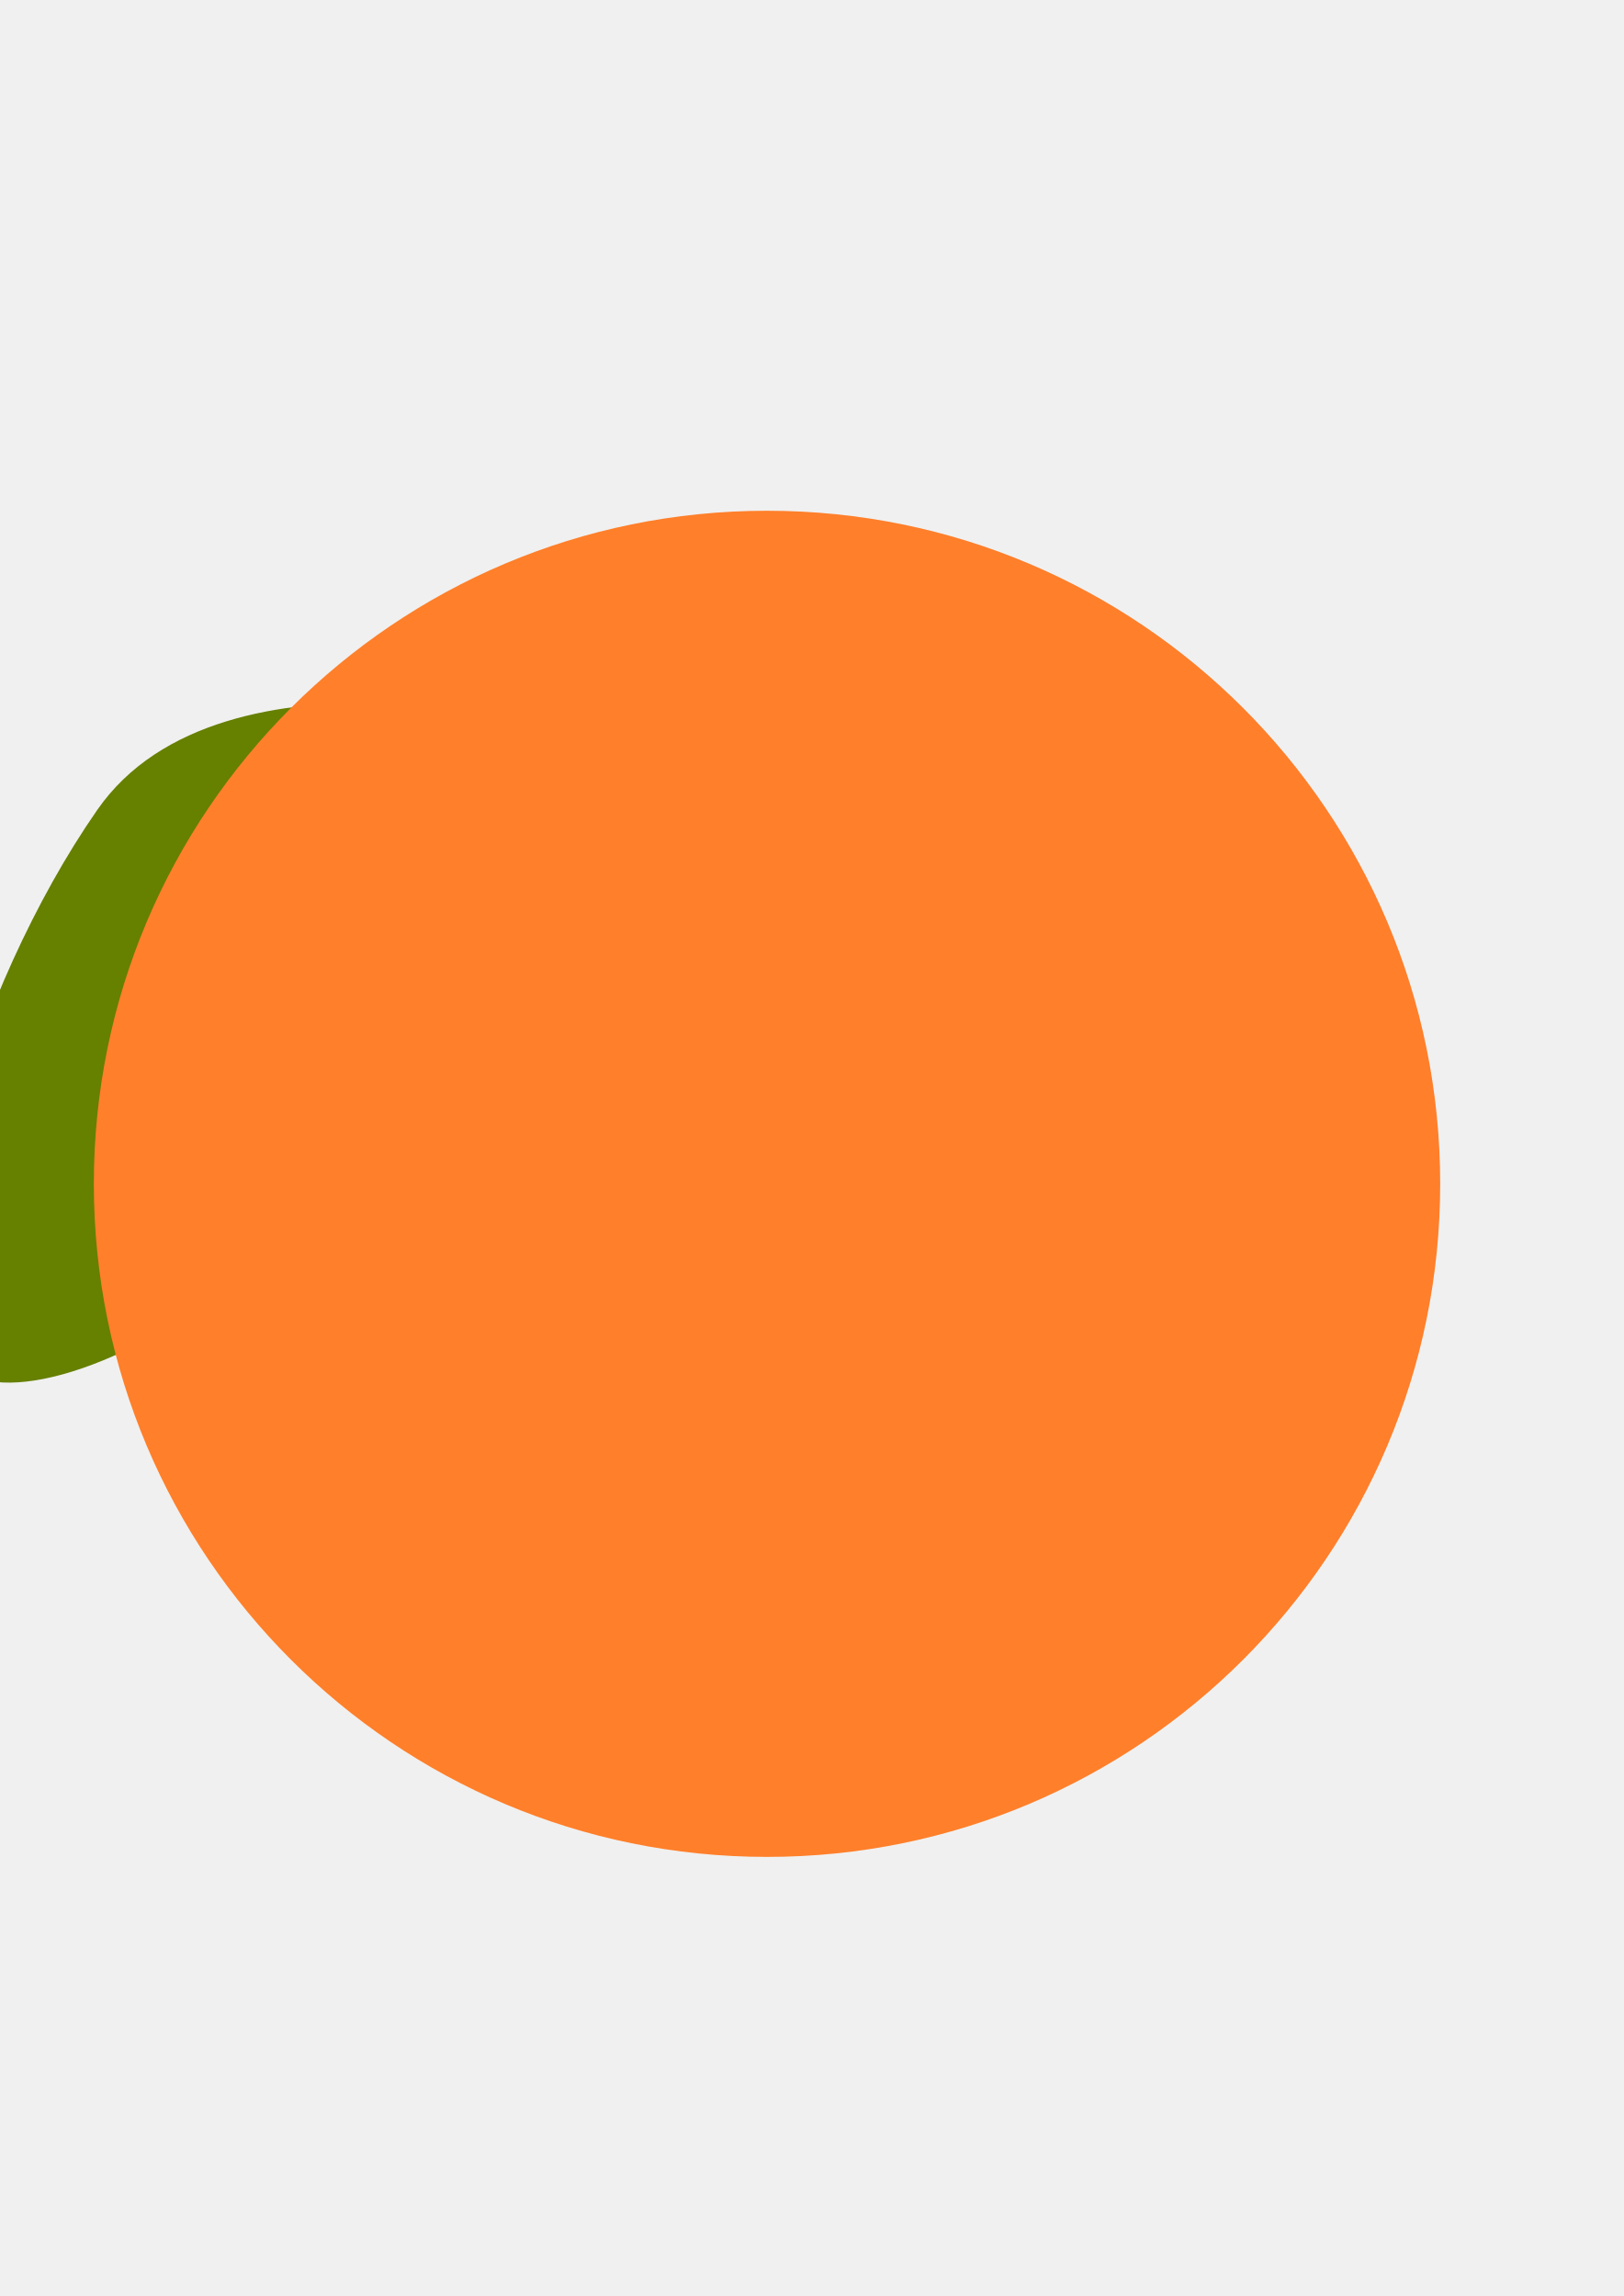
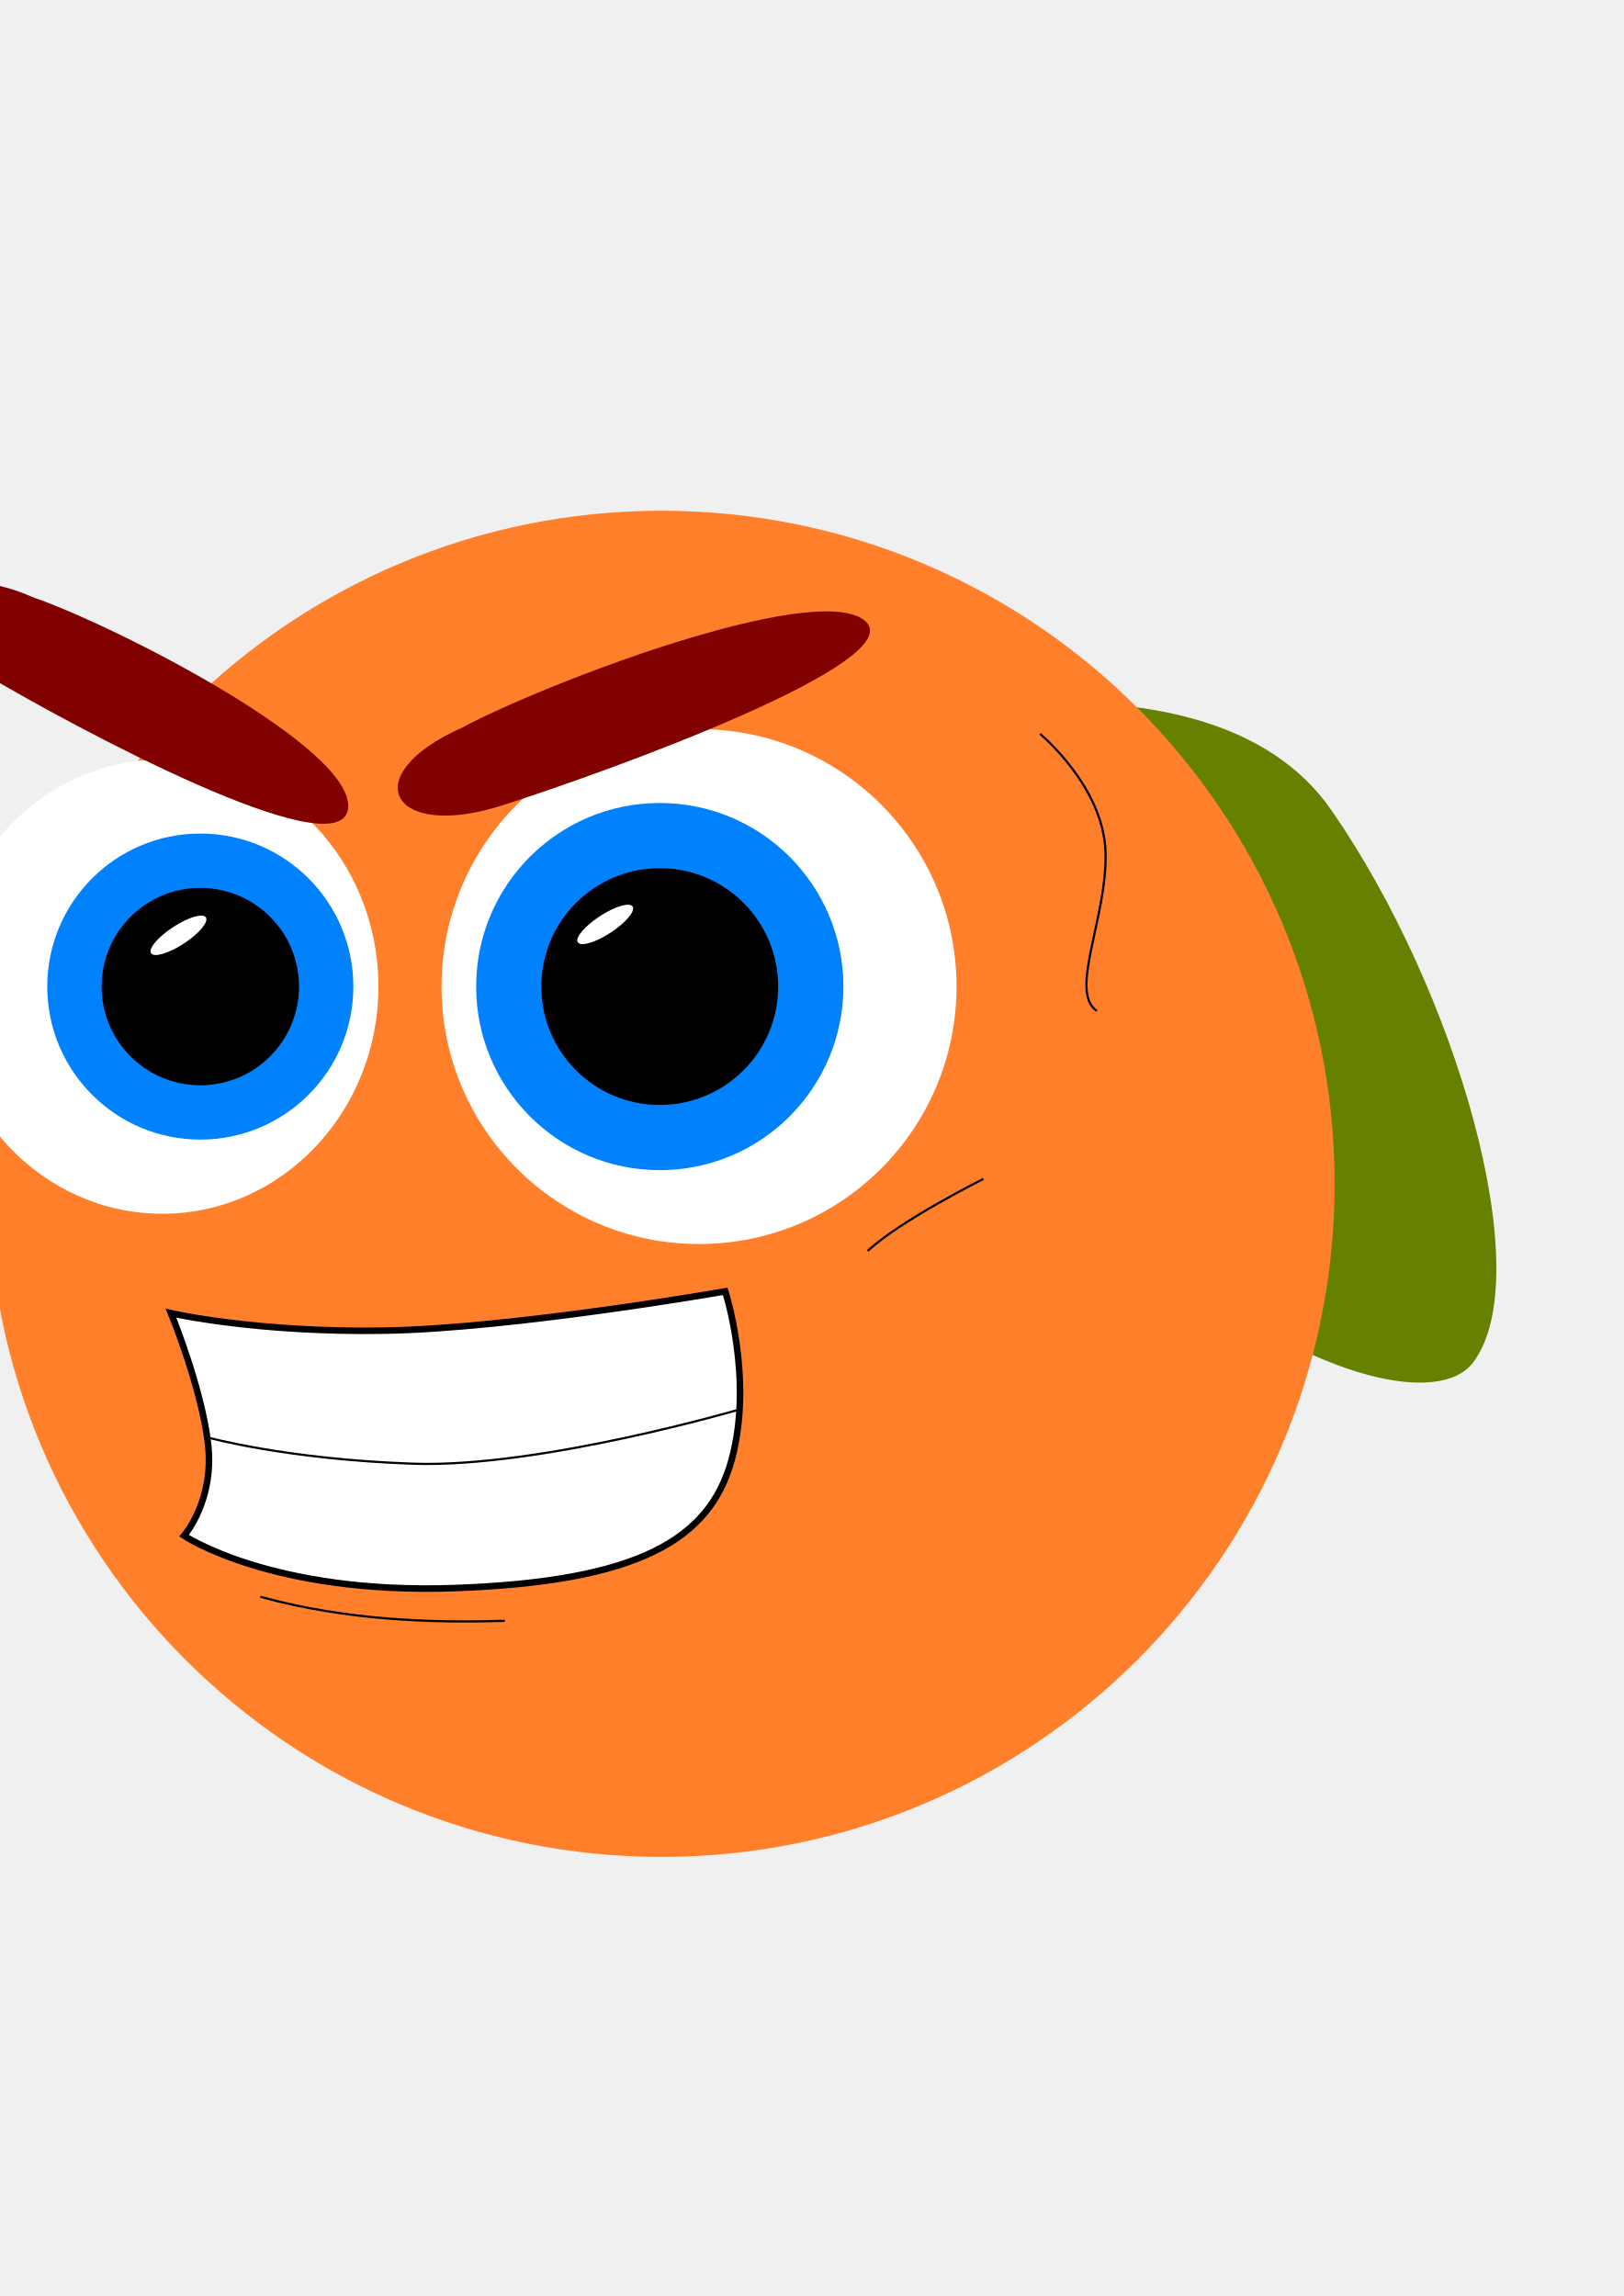
<svg xmlns="http://www.w3.org/2000/svg" width="210mm" height="297mm" viewBox="0 0 744.094 1052.362" id="svg2" version="1.1">
  <defs id="defs4">
    </defs>
  <g id="layer2" style="display:none">
    <g id="g4299" transform="translate(120,35.7372)">
      <path id="path4248" d="m 171.237,285.276 c 0,0 -165.226,-46.516 -222.677,36.221 -57.451,82.737 -95.249,213.667 -64.936,253.348 30.313,39.681 225.281,-48.6 287.613,-289.569 z" style="fill:#668000;fill-rule:evenodd;stroke:none;stroke-width:1px;stroke-linecap:butt;stroke-linejoin:miter;stroke-opacity:1" />
      <circle r="274.5" cy="506.862" cx="231.5" id="path4209" style="fill:#ff7f2a" />
    </g>
  </g>
  <g style="display:inline" id="g5144">
-     <path id="path5148" d="m 267.237,335.013 c 0,0 -165.226,-46.516 -222.677,36.221 -57.451,82.737 -95.249,213.667 -64.936,253.348 30.313,39.681 225.281,-48.6 287.613,-289.569 z" style="fill:#668000;fill-rule:evenodd;stroke:none;stroke-width:1px;stroke-linecap:butt;stroke-linejoin:miter;stroke-opacity:1" />
-     <circle r="308.5" cy="542.599" cx="351.5" id="circle5150" style="fill:#ff7f2a" />
+     <path id="path5148" d="m 387.386,335.013 c 0,0 165.226,-46.516 222.677,36.221 57.451,82.737 95.249,213.667 64.936,253.348 -30.313,39.681 -225.281,-48.6 -287.613,-289.569 z" style="fill:#668000;fill-rule:evenodd;stroke:none;stroke-width:1px;stroke-linecap:butt;stroke-linejoin:miter;stroke-opacity:1" />
+     <circle r="308.5" cy="542.599" cx="-303.123" id="circle5150" style="fill:#ff7f2a" transform="scale(-1,1)" />
+     <path style="fill:none;fill-rule:evenodd;stroke:#000000;stroke-width:1px;stroke-linecap:butt;stroke-linejoin:miter;stroke-opacity:1" d="m 476.623,336.362 c 0,0 29,24 30,54 1,30 -17,64 -4,73" id="path4286" />
+     <path style="fill:none;fill-rule:evenodd;stroke:#000000;stroke-width:1px;stroke-linecap:butt;stroke-linejoin:miter;stroke-opacity:1" d="m 450.623,540.362 c 0,0 -38,19 -53,33" id="path4288" />
  </g>
  <g id="layer3" style="display:none">
    <g id="g4481" transform="translate(0,67.14227)">
      <path id="path4306" d="m 580,466.039 c -13,84.56 -40,200.621 -55,221.899 -15,21.278 -40.638,62.528 -88,73.505 -37.373,8.662 -121.671,-6.239 -182,-47.392 -84.69,-57.769 -131,-148.945 -129,-248.564 2,-99.619 25,-143.142 79,-171.19 74.155,-38.517 211,-35.785 254,-22.245 43,13.54 124,30.118 121,193.986 z" style="fill:#d40000;fill-rule:evenodd;stroke:none;stroke-width:1px;stroke-linecap:butt;stroke-linejoin:miter;stroke-opacity:1" />
      <path id="path4308" d="m 242,194.362 c 9,20 24,54 50,50 26,-4 120,-30 202,8 26.685,12.366 66,57 66,76 0,19 -18,30 -18,30 0,0 -31,-52 -52,-55 -21,-3 -56,13 -44,52 12,39 14,39 14,39 0,0 -78,-34 -94,-62 -16,-28 -43,-34 -43,-34 0,0 -74,40 -83,69 -9,29 -29,85 -29,85 0,0 -40,-76 -30,-107 10,-31 -31.867,28.503 -38.933,84.751 C 135,486.362 117,492.362 117,492.362 c 0,0 -27,-149 14,-182 41,-33 89,-30 82,-63 -7,-33 -13,-40 -13,-40 0,0 5,-35 42,-13 z" style="fill:#89a02c;fill-rule:evenodd;stroke:none;stroke-width:1px;stroke-linecap:butt;stroke-linejoin:miter;stroke-opacity:1" />
    </g>
  </g>
  <g id="layer4" style="display:none">
    <g id="g4477" transform="translate(0,39.89778)">
      <path id="path4313" d="m 277.264,323.12 c 0,0 44.929,-48.739 4.193,-66.419 -40.736,-17.68 -124.326,1.451 -165.894,27.472 -38.162,23.889 -104.603,104.46 -78.528,232.161 9.989,48.921 51.303,97.074 51.303,97.074 0,0 157.776,-220.098 188.927,-290.288 z" style="fill:#445500;fill-rule:evenodd;stroke:none;stroke-width:1px;stroke-linecap:butt;stroke-linejoin:miter;stroke-opacity:1" />
      <path id="path4311" d="m 220.694,287.362 c 1.688,-53 77.032,-64.217 100.664,-40 37.691,38.623 119.551,-18.194 220.395,71 43.513,38.486 43.175,108.14 37.288,173.57 -5.888,65.43 -12.756,153.43 -22.569,184.43 -9.813,31 -53.969,70 -104.995,84 -51.026,14 -136.695,14 -201.458,-6 -64.763,-20 -101.089,-64 -127.583,-134 -26.494,-70 -26.042,-159.606 -8.532,-218 13.794,-46 25.344,-67 106.789,-115 z" style="fill:#88aa00;fill-rule:evenodd;stroke:none;stroke-width:0.991px;stroke-linecap:butt;stroke-linejoin:miter;stroke-opacity:1" />
    </g>
  </g>
  <g id="layer5" style="display:none">
    <g id="g4467" transform="translate(0,11.33191)">
      <path id="path4316" d="m 366.353,136.837 c 41.627,8.669 68.618,43.456 74.052,89.36 5.434,45.904 -7.196,154.168 -4.638,185.347 2.558,31.18 -25.653,324.988 -32.695,362.231 -7.042,37.243 -71.645,104.54 -108.22,88.95 -36.575,-15.59 -34.388,-88.725 -24.057,-182.151 11.492,-103.933 22.032,-287.218 24.56,-363.436 2.527,-76.218 1.744,-161.435 70.999,-180.301 z" style="fill:#ffffd8;fill-opacity:1;fill-rule:evenodd;stroke:none;stroke-width:0.994px;stroke-linecap:butt;stroke-linejoin:miter;stroke-opacity:1" />
      <path id="path4337" d="m 266.766,602.219 c 0,0 -16.766,217.143 -16.766,238.143 0,21 4.196,67 4.196,67 l 15.733,6 c 0,0 86.009,-18 117.476,-57 31.467,-39 54.542,-206 55.591,-246 1.049,-40 -8.391,-40 -8.391,-40 l -167.839,31.857 z" style="fill:#ffcc00;fill-rule:evenodd;stroke:none;stroke-width:1px;stroke-linecap:butt;stroke-linejoin:miter;stroke-opacity:1" />
      <path id="path4335" d="m 201.189,718.362 c 0,0 89.988,-135 155.336,-130 65.348,5 187.475,138 187.475,138 0,0 -2.816,-182.321 -191.025,-186.661 C 164.765,535.362 201.189,718.362 201.189,718.362 Z" style="fill:#ffcc00;fill-rule:evenodd;stroke:none;stroke-width:1px;stroke-linecap:butt;stroke-linejoin:miter;stroke-opacity:1" />
      <path id="path4318" d="m 360.686,530.702 c 0,0 -33.707,-42.339 -71.307,-38.339 -37.601,4 -116.328,14 -128.078,78 -11.75,64 31.726,141 31.726,141 0,0 31.726,-112 65.802,-129 34.076,-17 66.977,-18 84.602,-7 17.625,11 17.256,-44.661 17.256,-44.661 z" style="fill:#ffffd8;fill-opacity:1;fill-rule:evenodd;stroke:none;stroke-width:1px;stroke-linecap:butt;stroke-linejoin:miter;stroke-opacity:1" />
      <path id="path4318-6" d="m 395.323,540.845 c 0,0 29.619,-42.339 62.66,-38.339 33.041,4 102.222,14 112.547,78 10.325,64 -27.879,141 -27.879,141 0,0 -27.879,-112 -57.822,-129 -29.944,-17 -58.855,-18 -74.343,-7 -15.488,11 -15.164,-44.661 -15.164,-44.661 z" style="fill:#ffffd8;fill-opacity:1;fill-rule:evenodd;stroke:none;stroke-width:1.016px;stroke-linecap:butt;stroke-linejoin:miter;stroke-opacity:1" />
      <path id="path4339" d="m 318,726.362 c -6,36 -40,110 -38,78 2,-32 16,-118 35,-126 19,-8 24.461,37.5 3,48 z" style="fill:#554400;fill-rule:evenodd;stroke:none;stroke-width:1px;stroke-linecap:butt;stroke-linejoin:miter;stroke-opacity:1" />
      <path id="path4341" d="m 255,885.362 c 17,10 37,16 28,25 -9,9 -12,19 -30,14 -18,-5 2,-39 2,-39 z" style="fill:#554400;fill-rule:evenodd;stroke:none;stroke-width:1px;stroke-linecap:butt;stroke-linejoin:miter;stroke-opacity:1" />
      <path id="path4345" d="m 285,593.362 c -25.014,8.367 -61,53 -67,70 -6,17 -6,24 -6,24 z" style="fill:#554400;fill-rule:evenodd;stroke:none;stroke-width:1px;stroke-linecap:butt;stroke-linejoin:miter;stroke-opacity:1" />
    </g>
  </g>
  <g id="layer6" style="display:none">
    <g id="g4463" transform="translate(0,-1.783546)">
      <path id="path4461" d="m 438,245.362 c 0,0 -10.892,-70.007 -71.405,-95.009 C 306.082,125.35 202,155.353 202,155.353 l 19.364,22.502 c 0,0 92.87,-32.962 135.549,-15.001 65.354,27.503 60.513,81.258 60.513,81.258 z" style="fill:#aad400;fill-opacity:1;fill-rule:evenodd;stroke:none;stroke-width:1px;stroke-linecap:butt;stroke-linejoin:miter;stroke-opacity:1" />
      <path id="path4457" d="m 424.015,217.362 c -60.193,4 -94.052,-6 -109.1,6 -15.048,12 -21.318,32 -3.762,56 17.556,24 -16.302,35 -3.762,71 12.54,36 -5.016,63.14 -1.254,112.57 3.762,49.43 10.032,104.43 15.048,146.43 5.016,42 -17.459,56 0.676,122.5 18.135,66.5 45.723,178.5 33.183,187.5 -12.54,9 -15.048,29 -15.048,29 0,0 60.193,-11 65.209,-23 5.016,-12 25.081,-24 21.318,-40 -3.762,-16 20.064,-20 12.54,-52 -7.524,-32 26.335,-50 17.556,-80 -8.778,-30 37.191,-70.836 21.318,-87 -15.873,-16.164 11.286,-65 5.016,-87 -6.27,-22 28.843,-41 18.81,-72 -10.032,-31 25.081,-47 10.032,-94 -15.048,-47 22.572,-56 6.27,-90 -16.302,-34 43.891,-86 7.524,-99 -36.367,-13 -101.576,-7 -101.576,-7 z" style="fill:#ff8e00;fill-opacity:1;fill-rule:evenodd;stroke:none;stroke-width:1px;stroke-linecap:butt;stroke-linejoin:miter;stroke-opacity:1" />
    </g>
  </g>
  <g id="layer7" style="display:none">
    <g id="g4490" transform="translate(0,49.5215)">
      <path id="path4488" d="m 456,298.362 c 0,0 13,-68 5,-94 -8,-26 -46,-63 -83,-55 -37,8 -58,41.737 -58,41.737 l 39,30.263 c 0,0 17,-21 29,-17 12,4 -31,95 -31,95 z" style="fill:#445500;fill-rule:evenodd;stroke:none;stroke-width:1px;stroke-linecap:butt;stroke-linejoin:miter;stroke-opacity:1" />
      <path id="path4486" d="m 401.143,280.374 c -30,-6.682 -54.675,-22.581 -84,-20.047 -49.508,4.279 -38,26.729 -54,23.866 -16,-2.864 -27.636,-17.531 -57,-12.41 -25.52,4.45 -45,14.319 -41,54.413 2.181,21.857 18,441.035 62,481.129 44,40.094 76,3.818 76,3.818 0,0 31.022,28.065 71,25.775 50,-2.864 64.546,-11.846 76,-20.047 0,0 23,21.956 51,21.002 28,-0.955 45,-5.728 56,-43.913 11,-38.185 85,-469.674 80,-496.403 -5,-26.729 -19,-39.139 -40,-38.185 -21,0.955 -34,14.319 -34,14.319 0,0 -15,-24.82 -65,-24.82 -66,0 -42,31.503 -97,31.503 z" style="fill:#af2b2e;fill-opacity:1;fill-rule:evenodd;stroke:none;stroke-width:1px;stroke-linecap:butt;stroke-linejoin:miter;stroke-opacity:1" />
    </g>
  </g>
  <g style="display:none" id="g4279">
    <path id="path4283" d="m 448.312,296.821 c 0,0 13,-68 5,-94 -8,-26 -46,-63 -83,-55 -37,8 -58,41.737 -58,41.737 l 39,30.263 c 0,0 17,-21 29,-17 12,4 -31,95 -31,95 z" style="display:inline;fill:#445500;fill-rule:evenodd;stroke:none;stroke-width:1px;stroke-linecap:butt;stroke-linejoin:miter;stroke-opacity:1" />
    <path id="path4285" d="m 396.488,240.181 c -36.845,-7.817 -67.15,-26.415 -103.166,-23.45 -60.803,5.005 -46.67,31.267 -66.321,27.917 -19.651,-3.35 -33.941,-20.507 -70.005,-14.517 -31.343,5.206 -55.267,16.75 -50.355,63.651 2.678,25.568 22.107,515.91 76.146,562.811 54.039,46.901 93.34,4.467 93.34,4.467 0,0 38.1,32.829 87.199,30.151 61.408,-3.35 79.273,-13.857 93.34,-23.45 0,0 28.248,25.684 62.636,24.567 34.389,-1.117 55.267,-6.7 68.777,-51.368 13.51,-44.668 104.394,-549.41 98.253,-580.678 -6.141,-31.267 -23.335,-45.784 -49.126,-44.667 -25.791,1.117 -41.757,16.75 -41.757,16.75 0,0 -18.422,-29.034 -79.83,-29.034 -81.059,0 -51.583,36.851 -119.132,36.851 z" style="display:inline;fill:#af2b2e;fill-opacity:1;fill-rule:evenodd;stroke:none;stroke-width:1px;stroke-linecap:butt;stroke-linejoin:miter;stroke-opacity:1" />
    <path style="display:inline;fill:none;fill-rule:evenodd;stroke:#000000;stroke-width:1px;stroke-linecap:butt;stroke-linejoin:miter;stroke-opacity:1" d="m 173.312,517.3 c -6,25 -15,41 -6,55 9,14 24,55 21,67 -3,12 -12,26 3,49" id="path4323" />
    <path style="display:inline;fill:none;fill-rule:evenodd;stroke:#000000;stroke-width:1px;stroke-linecap:butt;stroke-linejoin:miter;stroke-opacity:1" d="m 276.312,859.3 c 0,0 -12,-26 -15,-48 -3,-22 -2,-67 -2,-67" id="path4325" />
    <path style="display:inline;fill:none;fill-rule:evenodd;stroke:#000000;stroke-width:1px;stroke-linecap:butt;stroke-linejoin:miter;stroke-opacity:1" d="m 455.312,865.3 c -12,-28 1,-89 1,-89" id="path4327" />
  </g>
-   <g id="layer8" style="display:none">
-     <g id="g5347" transform="translate(140,0)">
+   <g id="layer8" style="display:inline">
+     <g id="g5347" transform="matrix(-1,0,0,1,514.6232,0)">
      <circle style="display:inline;fill:#ffffff;fill-rule:evenodd;stroke:none;stroke-width:0.625;stroke-linecap:butt;stroke-linejoin:miter;stroke-miterlimit:4;stroke-dasharray:none;stroke-opacity:1" id="circle4295" cx="194.274" cy="452.194" r="118" />
      <circle style="display:inline;fill:#0082ff;fill-opacity:1;fill-rule:evenodd;stroke:none;stroke-width:0.625;stroke-linecap:butt;stroke-linejoin:miter;stroke-miterlimit:4;stroke-dasharray:none;stroke-opacity:1" id="circle4297" cx="212.274" cy="452.194" r="84.143" />
      <circle style="display:inline;fill:#000000;fill-rule:evenodd;stroke:none;stroke-width:0.625;stroke-linecap:butt;stroke-linejoin:miter;stroke-miterlimit:4;stroke-dasharray:none;stroke-opacity:1" id="circle4299" cx="212.274" cy="452.194" r="54.27" />
      <ellipse style="display:inline;fill:#ffffff;fill-rule:evenodd;stroke:none;stroke-width:0.625;stroke-linecap:butt;stroke-linejoin:miter;stroke-miterlimit:4;stroke-dasharray:none;stroke-opacity:1" id="ellipse4301" cx="440.274" cy="452.194" rx="99.07" ry="104.12" />
      <circle style="display:inline;fill:#0082ff;fill-opacity:1;fill-rule:evenodd;stroke:none;stroke-width:0.625;stroke-linecap:butt;stroke-linejoin:miter;stroke-miterlimit:4;stroke-dasharray:none;stroke-opacity:1" id="circle4303" cx="422.828" cy="452.194" r="70.135" />
      <circle style="display:inline;fill:#000000;fill-rule:evenodd;stroke:none;stroke-width:0.625;stroke-linecap:butt;stroke-linejoin:miter;stroke-miterlimit:4;stroke-dasharray:none;stroke-opacity:1" id="circle4305" cx="422.828" cy="452.194" r="45.235" />
      <ellipse transform="matrix(0.8371534,0.5469681,-0.5469681,0.8371534,0,0)" ry="4.5" rx="15" cy="122.14" cx="596.825" id="ellipse4307" style="display:inline;fill:#ffffff;fill-opacity:1;stroke:none;stroke-width:1.25;stroke-miterlimit:4;stroke-dasharray:none;stroke-opacity:1" />
      <ellipse transform="matrix(0.8371534,0.5469681,-0.5469681,0.8371534,0,0)" ry="4.5" rx="15" cy="224.925" cx="430.387" id="ellipse4309" style="display:inline;fill:#ffffff;fill-opacity:1;stroke:none;stroke-width:1.25;stroke-miterlimit:4;stroke-dasharray:none;stroke-opacity:1" />
      <path id="path4314" d="m 302.774,333.502 c -36.273,-19.618 -160.623,-67.376 -184.17,-49.244 -23.547,18.132 114.801,68.587 166.063,84.94 51.262,16.353 66.982,-14.136 18.107,-35.696 z" style="display:inline;fill:#800000;fill-rule:evenodd;stroke:none;stroke-width:0.625;stroke-linecap:butt;stroke-linejoin:miter;stroke-miterlimit:4;stroke-dasharray:none;stroke-opacity:1" />
      <path id="path4317" d="m 499.302,273.845 c -37.439,12.89 -148.009,69.276 -144.162,96.957 3.847,27.68 124.419,-36.73 166.959,-62.062 42.539,-25.332 23.205,-55.312 -22.797,-34.895 z" style="display:inline;fill:#800000;fill-rule:evenodd;stroke:none;stroke-width:0.625;stroke-linecap:butt;stroke-linejoin:miter;stroke-miterlimit:4;stroke-dasharray:none;stroke-opacity:1" />
      <path id="path4319" d="m 436.274,601.887 c 0,0 -39,9 -98,8 -59,-1 -156,-18 -156,-18 0,0 -13,40 -3,77 10,37 43,56 127,59 84,3 124,-24 124,-24 0,0 -14,-16 -11,-42 3,-26 17,-60 17,-60 z" style="display:inline;fill:#ffffff;fill-rule:evenodd;stroke:#000000;stroke-width:3;stroke-linecap:butt;stroke-linejoin:miter;stroke-miterlimit:4;stroke-dasharray:none;stroke-opacity:1" />
      <path id="path4321" d="m 419.274,658.887 c 0,0 -36,10 -94,12 -58,2 -150,-25 -150,-25" style="display:inline;fill:none;fill-rule:evenodd;stroke:#000000;stroke-width:1px;stroke-linecap:butt;stroke-linejoin:miter;stroke-opacity:1" />
      <path id="path4329" d="m 395.274,731.887 c -40,11 -80,12 -112,11" style="display:inline;fill:none;fill-rule:evenodd;stroke:#000000;stroke-width:1px;stroke-linecap:butt;stroke-linejoin:miter;stroke-opacity:1" />
    </g>
  </g>
  <g id="layer1" style="display:none">
    <circle style="fill:#ffffff;fill-rule:evenodd;stroke:none;stroke-width:0.625;stroke-linecap:butt;stroke-linejoin:miter;stroke-miterlimit:4;stroke-dasharray:none;stroke-opacity:1" id="path3336" cx="334" cy="506.669" r="118" />
    <circle style="fill:#0082ff;fill-opacity:1;fill-rule:evenodd;stroke:none;stroke-width:0.625;stroke-linecap:butt;stroke-linejoin:miter;stroke-miterlimit:4;stroke-dasharray:none;stroke-opacity:1" id="path3336-0" cx="352" cy="506.669" r="84.143" />
    <circle style="fill:#000000;fill-rule:evenodd;stroke:none;stroke-width:0.625;stroke-linecap:butt;stroke-linejoin:miter;stroke-miterlimit:4;stroke-dasharray:none;stroke-opacity:1" id="path3336-0-9" cx="352" cy="506.669" r="54.27" />
    <ellipse style="fill:#ffffff;fill-rule:evenodd;stroke:none;stroke-width:0.625;stroke-linecap:butt;stroke-linejoin:miter;stroke-miterlimit:4;stroke-dasharray:none;stroke-opacity:1" id="path3336-05" cx="580" cy="506.669" rx="99.07" ry="104.12" />
    <circle style="fill:#0082ff;fill-opacity:1;fill-rule:evenodd;stroke:none;stroke-width:0.625;stroke-linecap:butt;stroke-linejoin:miter;stroke-miterlimit:4;stroke-dasharray:none;stroke-opacity:1" id="path3336-0-7" cx="562.554" cy="506.669" r="70.135" />
    <circle style="fill:#000000;fill-rule:evenodd;stroke:none;stroke-width:0.625;stroke-linecap:butt;stroke-linejoin:miter;stroke-miterlimit:4;stroke-dasharray:none;stroke-opacity:1" id="path3336-0-9-0" cx="562.554" cy="506.669" r="45.235" />
    <path style="fill:#000000;fill-rule:evenodd;stroke:none;stroke-width:0.625;stroke-linecap:butt;stroke-linejoin:miter;stroke-miterlimit:4;stroke-dasharray:none;stroke-opacity:1" d="m 540,640.796 c 0,0 -141,2.238 -149,-1.119 -8,-3.357 -44,107.423 38,108.542 82,1.119 103,-17.904 103,-17.904 0,0 -35,-45.343 8,-89.519 z" id="path4204" />
    <path id="path4220" d="m 361,337.191 c -26,0 -107,12 -111,31 -4,19 85,4 117,-3 32,-7 27,-31 -6,-28 z" style="fill:#800000;fill-rule:evenodd;stroke:none;stroke-width:0.625;stroke-linecap:butt;stroke-linejoin:miter;stroke-miterlimit:4;stroke-dasharray:none;stroke-opacity:1" />
    <path id="path4220-7" d="m 634.189,349.98 c -25.349,-5.78 -106.99,-12.089 -115.114,5.546 -8.124,17.635 81.983,22.798 114.739,23.087 32.755,0.29 33.216,-24.221 0.375,-28.633 z" style="display:inline;fill:#800000;fill-rule:evenodd;stroke:none;stroke-width:0.625;stroke-linecap:butt;stroke-linejoin:miter;stroke-miterlimit:4;stroke-dasharray:none;stroke-opacity:1" />
    <path style="fill:#d70000;fill-opacity:1;fill-rule:evenodd;stroke:none;stroke-width:0.625;stroke-linecap:butt;stroke-linejoin:miter;stroke-miterlimit:4;stroke-dasharray:none;stroke-opacity:1" d="m 394,731.18 c 17,10 50,13 83,9 33,-4 18,-22 -6,-24 -24,-2 -87,-13 -77,15 z" id="path4250" />
    <ellipse transform="matrix(0.8371534,0.5469681,-0.5469681,0.8371534,0,0)" ry="4.5" rx="15" cy="91.318" cx="743.594" id="path4252-6" style="display:inline;fill:#ffffff;fill-opacity:1;stroke:none;stroke-width:1.25;stroke-miterlimit:4;stroke-dasharray:none;stroke-opacity:1" />
    <ellipse transform="matrix(0.8371534,0.5469681,-0.5469681,0.8371534,0,0)" ry="4.5" rx="15" cy="194.103" cx="577.156" id="path4252-6-2" style="display:inline;fill:#ffffff;fill-opacity:1;stroke:none;stroke-width:1.25;stroke-miterlimit:4;stroke-dasharray:none;stroke-opacity:1" />
  </g>
  <g style="display:none" id="g4494">
    <circle r="118" cy="506.669" cx="334" id="circle4502" style="fill:#ffffff;fill-rule:evenodd;stroke:none;stroke-width:0.625;stroke-linecap:butt;stroke-linejoin:miter;stroke-miterlimit:4;stroke-dasharray:none;stroke-opacity:1" />
    <circle r="84.143" cy="506.669" cx="352" id="circle4504" style="fill:#0082ff;fill-opacity:1;fill-rule:evenodd;stroke:none;stroke-width:0.625;stroke-linecap:butt;stroke-linejoin:miter;stroke-miterlimit:4;stroke-dasharray:none;stroke-opacity:1" />
    <circle r="54.27" cy="506.669" cx="352" id="circle4506" style="fill:#000000;fill-rule:evenodd;stroke:none;stroke-width:0.625;stroke-linecap:butt;stroke-linejoin:miter;stroke-miterlimit:4;stroke-dasharray:none;stroke-opacity:1" />
    <ellipse ry="104.12" rx="99.07" cy="506.669" cx="580" id="ellipse4508" style="fill:#ffffff;fill-rule:evenodd;stroke:none;stroke-width:0.625;stroke-linecap:butt;stroke-linejoin:miter;stroke-miterlimit:4;stroke-dasharray:none;stroke-opacity:1" />
    <circle r="70.135" cy="506.669" cx="562.554" id="circle4510" style="fill:#0082ff;fill-opacity:1;fill-rule:evenodd;stroke:none;stroke-width:0.625;stroke-linecap:butt;stroke-linejoin:miter;stroke-miterlimit:4;stroke-dasharray:none;stroke-opacity:1" />
    <circle r="45.235" cy="506.669" cx="562.554" id="circle4512" style="fill:#000000;fill-rule:evenodd;stroke:none;stroke-width:0.625;stroke-linecap:butt;stroke-linejoin:miter;stroke-miterlimit:4;stroke-dasharray:none;stroke-opacity:1" />
    <path style="fill:#800000;fill-rule:evenodd;stroke:none;stroke-width:0.625;stroke-linecap:butt;stroke-linejoin:miter;stroke-miterlimit:4;stroke-dasharray:none;stroke-opacity:1" d="m 361,337.191 c -26,0 -107,12 -111,31 -4,19 85,4 117,-3 32,-7 27,-31 -6,-28 z" id="path4516" />
    <path style="display:inline;fill:#800000;fill-rule:evenodd;stroke:none;stroke-width:0.625;stroke-linecap:butt;stroke-linejoin:miter;stroke-miterlimit:4;stroke-dasharray:none;stroke-opacity:1" d="m 634.189,349.98 c -25.349,-5.78 -106.99,-12.089 -115.114,5.546 -8.124,17.635 81.983,22.798 114.739,23.087 32.755,0.29 33.216,-24.221 0.375,-28.633 z" id="path4518" />
    <ellipse style="display:inline;fill:#ffffff;fill-opacity:1;stroke:none;stroke-width:1.25;stroke-miterlimit:4;stroke-dasharray:none;stroke-opacity:1" id="ellipse4522" cx="743.594" cy="91.318" rx="15" ry="4.5" transform="matrix(0.8371534,0.5469681,-0.5469681,0.8371534,0,0)" />
    <ellipse style="display:inline;fill:#ffffff;fill-opacity:1;stroke:none;stroke-width:1.25;stroke-miterlimit:4;stroke-dasharray:none;stroke-opacity:1" id="ellipse4524" cx="577.156" cy="194.103" rx="15" ry="4.5" transform="matrix(0.8371534,0.5469681,-0.5469681,0.8371534,0,0)" />
    <path style="fill:none;fill-rule:evenodd;stroke:#000000;stroke-width:9.5;stroke-linecap:butt;stroke-linejoin:miter;stroke-miterlimit:4;stroke-dasharray:none;stroke-opacity:1" d="m 545,676.362 c 0,0 -142,32 -183,-2" id="path4600" />
  </g>
  <g id="g4526" style="display:none">
    <path style="fill:#000000;fill-rule:evenodd;stroke:#000000;stroke-width:0.762px;stroke-linecap:butt;stroke-linejoin:miter;stroke-opacity:1" d="m 487.919,712.93 c 6.303,-11.787 16.483,-26.943 0.727,-34.31 -15.756,-7.367 -59.086,-9.577 -70.115,1.473 -11.029,11.05 -22.847,48.62 0,56.723 22.847,8.103 49.632,11.05 55.147,-1.473 5.515,-12.523 14.242,-22.413 14.242,-22.413 z" id="path4641" />
    <circle style="fill:#ffffff;fill-rule:evenodd;stroke:none;stroke-width:0.625;stroke-linecap:butt;stroke-linejoin:miter;stroke-miterlimit:4;stroke-dasharray:none;stroke-opacity:1" id="circle4534" cx="334" cy="506.669" r="118" />
    <circle style="fill:#0082ff;fill-opacity:1;fill-rule:evenodd;stroke:none;stroke-width:0.625;stroke-linecap:butt;stroke-linejoin:miter;stroke-miterlimit:4;stroke-dasharray:none;stroke-opacity:1" id="circle4536" cx="352" cy="506.669" r="84.143" />
    <circle style="fill:#000000;fill-rule:evenodd;stroke:none;stroke-width:0.625;stroke-linecap:butt;stroke-linejoin:miter;stroke-miterlimit:4;stroke-dasharray:none;stroke-opacity:1" id="circle4538" cx="352" cy="506.669" r="54.27" />
    <ellipse style="fill:#ffffff;fill-rule:evenodd;stroke:none;stroke-width:0.625;stroke-linecap:butt;stroke-linejoin:miter;stroke-miterlimit:4;stroke-dasharray:none;stroke-opacity:1" id="ellipse4540" cx="580" cy="506.669" rx="99.07" ry="104.12" />
    <circle style="fill:#0082ff;fill-opacity:1;fill-rule:evenodd;stroke:none;stroke-width:0.625;stroke-linecap:butt;stroke-linejoin:miter;stroke-miterlimit:4;stroke-dasharray:none;stroke-opacity:1" id="circle4542" cx="562.554" cy="506.669" r="70.135" />
    <circle style="fill:#000000;fill-rule:evenodd;stroke:none;stroke-width:0.625;stroke-linecap:butt;stroke-linejoin:miter;stroke-miterlimit:4;stroke-dasharray:none;stroke-opacity:1" id="circle4544" cx="562.554" cy="506.669" r="45.235" />
    <path id="path4548" d="m 361,337.191 c -26,0 -107,12 -111,31 -4,19 85,4 117,-3 32,-7 27,-31 -6,-28 z" style="fill:#800000;fill-rule:evenodd;stroke:none;stroke-width:0.625;stroke-linecap:butt;stroke-linejoin:miter;stroke-miterlimit:4;stroke-dasharray:none;stroke-opacity:1" />
    <path id="path4550" d="m 634.189,349.98 c -25.349,-5.78 -106.99,-12.089 -115.114,5.546 -8.124,17.635 81.983,22.798 114.739,23.087 32.755,0.29 33.216,-24.221 0.375,-28.633 z" style="display:inline;fill:#800000;fill-rule:evenodd;stroke:none;stroke-width:0.625;stroke-linecap:butt;stroke-linejoin:miter;stroke-miterlimit:4;stroke-dasharray:none;stroke-opacity:1" />
    <ellipse transform="matrix(0.8371534,0.5469681,-0.5469681,0.8371534,0,0)" ry="4.5" rx="15" cy="91.318" cx="743.594" id="ellipse4554" style="display:inline;fill:#ffffff;fill-opacity:1;stroke:none;stroke-width:1.25;stroke-miterlimit:4;stroke-dasharray:none;stroke-opacity:1" />
    <ellipse transform="matrix(0.8371534,0.5469681,-0.5469681,0.8371534,0,0)" ry="4.5" rx="15" cy="194.103" cx="577.156" id="ellipse4556" style="display:inline;fill:#ffffff;fill-opacity:1;stroke:none;stroke-width:1.25;stroke-miterlimit:4;stroke-dasharray:none;stroke-opacity:1" />
    <path style="fill:#d70000;fill-opacity:1;fill-rule:evenodd;stroke:#000000;stroke-width:0.351;stroke-linecap:butt;stroke-linejoin:miter;stroke-miterlimit:4;stroke-dasharray:none;stroke-opacity:1" d="m 415.421,725.186 c 8.489,6.304 24.968,8.195 41.446,5.674 16.479,-2.522 8.988,-13.869 -2.996,-15.13 -11.984,-1.261 -43.444,-8.195 -38.45,9.456 z" id="path4552" />
  </g>
  <g style="display:none" id="g4643">
    <circle r="118" cy="506.669" cx="334" id="circle4651" style="fill:#ffffff;fill-rule:evenodd;stroke:none;stroke-width:0.625;stroke-linecap:butt;stroke-linejoin:miter;stroke-miterlimit:4;stroke-dasharray:none;stroke-opacity:1" />
    <circle r="84.143" cy="506.669" cx="352" id="circle4653" style="fill:#0082ff;fill-opacity:1;fill-rule:evenodd;stroke:none;stroke-width:0.625;stroke-linecap:butt;stroke-linejoin:miter;stroke-miterlimit:4;stroke-dasharray:none;stroke-opacity:1" />
    <circle r="54.27" cy="506.669" cx="352" id="circle4655" style="fill:#000000;fill-rule:evenodd;stroke:none;stroke-width:0.625;stroke-linecap:butt;stroke-linejoin:miter;stroke-miterlimit:4;stroke-dasharray:none;stroke-opacity:1" />
    <ellipse ry="104.12" rx="99.07" cy="506.669" cx="580" id="ellipse4657" style="fill:#ffffff;fill-rule:evenodd;stroke:none;stroke-width:0.625;stroke-linecap:butt;stroke-linejoin:miter;stroke-miterlimit:4;stroke-dasharray:none;stroke-opacity:1" />
    <circle r="70.135" cy="506.669" cx="562.554" id="circle4659" style="fill:#0082ff;fill-opacity:1;fill-rule:evenodd;stroke:none;stroke-width:0.625;stroke-linecap:butt;stroke-linejoin:miter;stroke-miterlimit:4;stroke-dasharray:none;stroke-opacity:1" />
    <circle r="45.235" cy="506.669" cx="562.554" id="circle4661" style="fill:#000000;fill-rule:evenodd;stroke:none;stroke-width:0.625;stroke-linecap:butt;stroke-linejoin:miter;stroke-miterlimit:4;stroke-dasharray:none;stroke-opacity:1" />
    <path style="fill:#800000;fill-rule:evenodd;stroke:none;stroke-width:0.625;stroke-linecap:butt;stroke-linejoin:miter;stroke-miterlimit:4;stroke-dasharray:none;stroke-opacity:1" d="m 381.995,352.106 c -24.893,-7.506 -105.909,-19.4 -115.223,-2.364 -9.315,17.036 80.226,28.368 112.885,30.904 32.658,2.536 34.8,-21.886 2.339,-28.54 z" id="path4665" />
    <path style="display:inline;fill:#800000;fill-rule:evenodd;stroke:none;stroke-width:0.625;stroke-linecap:butt;stroke-linejoin:miter;stroke-miterlimit:4;stroke-dasharray:none;stroke-opacity:1" d="m 621.473,342.101 c -25.972,-1.211 -107.443,7.005 -112.323,25.798 -4.88,18.793 84.722,7.953 117.013,2.451 32.291,-5.502 28.414,-29.709 -4.69,-28.249 z" id="path4667" />
    <path style="fill:#000000;fill-rule:evenodd;stroke:#000000;stroke-width:1.065px;stroke-linecap:butt;stroke-linejoin:miter;stroke-opacity:1" d="m 525.732,665.66 c 0,0 -31.214,-15.567 -76.104,-19.222 -44.89,-3.654 -69.616,7.94 -71.55,22.55 -1.934,14.611 0.737,62.995 23.776,71.762 23.039,8.767 116.438,3.976 125.258,-1.718 8.82,-5.694 -27.646,-19.669 -1.38,-73.372 z" id="path4712" />
    <path id="path4669" d="m 394,731.18 c 17,10 50,13 83,9 33,-4 18,-22 -6,-24 -24,-2 -87,-13 -77,15 z" style="fill:#d70000;fill-opacity:1;fill-rule:evenodd;stroke:#000000;stroke-width:0.625;stroke-linecap:butt;stroke-linejoin:miter;stroke-miterlimit:4;stroke-dasharray:none;stroke-opacity:1" />
    <ellipse style="display:inline;fill:#ffffff;fill-opacity:1;stroke:none;stroke-width:1.25;stroke-miterlimit:4;stroke-dasharray:none;stroke-opacity:1" id="ellipse4671" cx="743.594" cy="91.318" rx="15" ry="4.5" transform="matrix(0.8371534,0.5469681,-0.5469681,0.8371534,0,0)" />
    <ellipse style="display:inline;fill:#ffffff;fill-opacity:1;stroke:none;stroke-width:1.25;stroke-miterlimit:4;stroke-dasharray:none;stroke-opacity:1" id="ellipse4673" cx="577.156" cy="194.103" rx="15" ry="4.5" transform="matrix(0.8371534,0.5469681,-0.5469681,0.8371534,0,0)" />
  </g>
  <g id="g4724" style="display:none">
    <circle style="fill:#ffffff;fill-rule:evenodd;stroke:none;stroke-width:0.625;stroke-linecap:butt;stroke-linejoin:miter;stroke-miterlimit:4;stroke-dasharray:none;stroke-opacity:1" id="circle4730" cx="334" cy="506.669" r="118" />
    <circle style="fill:#0082ff;fill-opacity:1;fill-rule:evenodd;stroke:none;stroke-width:0.625;stroke-linecap:butt;stroke-linejoin:miter;stroke-miterlimit:4;stroke-dasharray:none;stroke-opacity:1" id="circle4732" cx="352" cy="506.669" r="84.143" />
    <circle style="fill:#000000;fill-rule:evenodd;stroke:none;stroke-width:0.625;stroke-linecap:butt;stroke-linejoin:miter;stroke-miterlimit:4;stroke-dasharray:none;stroke-opacity:1" id="circle4734" cx="352" cy="506.669" r="54.27" />
    <ellipse style="fill:#ffffff;fill-rule:evenodd;stroke:none;stroke-width:0.625;stroke-linecap:butt;stroke-linejoin:miter;stroke-miterlimit:4;stroke-dasharray:none;stroke-opacity:1" id="ellipse4736" cx="580" cy="506.669" rx="99.07" ry="104.12" />
    <circle style="fill:#0082ff;fill-opacity:1;fill-rule:evenodd;stroke:none;stroke-width:0.625;stroke-linecap:butt;stroke-linejoin:miter;stroke-miterlimit:4;stroke-dasharray:none;stroke-opacity:1" id="circle4738" cx="562.554" cy="506.669" r="70.135" />
    <circle style="fill:#000000;fill-rule:evenodd;stroke:none;stroke-width:0.625;stroke-linecap:butt;stroke-linejoin:miter;stroke-miterlimit:4;stroke-dasharray:none;stroke-opacity:1" id="circle4740" cx="562.554" cy="506.669" r="45.235" />
    <ellipse transform="matrix(0.8371534,0.5469681,-0.5469681,0.8371534,0,0)" ry="4.5" rx="15" cy="91.318" cx="743.594" id="ellipse4746" style="display:inline;fill:#ffffff;fill-opacity:1;stroke:none;stroke-width:1.25;stroke-miterlimit:4;stroke-dasharray:none;stroke-opacity:1" />
    <ellipse transform="matrix(0.8371534,0.5469681,-0.5469681,0.8371534,0,0)" ry="4.5" rx="15" cy="194.103" cx="577.156" id="ellipse4748" style="display:inline;fill:#ffffff;fill-opacity:1;stroke:none;stroke-width:1.25;stroke-miterlimit:4;stroke-dasharray:none;stroke-opacity:1" />
    <path id="path4750" d="m 545,676.362 c 0,0 -136,-2 -183,-2" style="fill:none;fill-rule:evenodd;stroke:#000000;stroke-width:9.5;stroke-linecap:butt;stroke-linejoin:miter;stroke-miterlimit:4;stroke-dasharray:none;stroke-opacity:1" />
    <path style="display:inline;fill:#800000;fill-rule:evenodd;stroke:none;stroke-width:0.625;stroke-linecap:butt;stroke-linejoin:miter;stroke-miterlimit:4;stroke-dasharray:none;stroke-opacity:1" d="m 381.995,352.106 c -24.893,-7.506 -105.909,-19.4 -115.223,-2.364 -9.315,17.036 80.226,28.368 112.885,30.904 32.658,2.536 34.8,-21.886 2.339,-28.54 z" id="path4665-7" />
    <path style="display:inline;fill:#800000;fill-rule:evenodd;stroke:none;stroke-width:0.625;stroke-linecap:butt;stroke-linejoin:miter;stroke-miterlimit:4;stroke-dasharray:none;stroke-opacity:1" d="m 621.473,342.101 c -25.972,-1.211 -107.443,7.005 -112.323,25.798 -4.88,18.793 84.722,7.953 117.013,2.451 32.291,-5.502 28.414,-29.709 -4.69,-28.249 z" id="path4667-3" />
  </g>
  <g style="display:none" id="g4783">
    <path id="path4785" d="m 487.919,712.93 c 6.303,-11.787 16.483,-26.943 0.727,-34.31 -15.756,-7.367 -59.086,-9.577 -70.115,1.473 -11.029,11.05 -22.847,48.62 0,56.723 22.847,8.103 49.632,11.05 55.147,-1.473 5.515,-12.523 14.242,-22.413 14.242,-22.413 z" style="fill:#000000;fill-rule:evenodd;stroke:none;stroke-width:0.762px;stroke-linecap:butt;stroke-linejoin:miter;stroke-opacity:1" />
    <circle r="118" cy="506.669" cx="334" id="circle4787" style="fill:#ffffff;fill-rule:evenodd;stroke:none;stroke-width:0.625;stroke-linecap:butt;stroke-linejoin:miter;stroke-miterlimit:4;stroke-dasharray:none;stroke-opacity:1" />
    <circle r="84.143" cy="506.669" cx="352" id="circle4789" style="fill:#0082ff;fill-opacity:1;fill-rule:evenodd;stroke:none;stroke-width:0.625;stroke-linecap:butt;stroke-linejoin:miter;stroke-miterlimit:4;stroke-dasharray:none;stroke-opacity:1" />
    <circle r="54.27" cy="506.669" cx="352" id="circle4791" style="fill:#000000;fill-rule:evenodd;stroke:none;stroke-width:0.625;stroke-linecap:butt;stroke-linejoin:miter;stroke-miterlimit:4;stroke-dasharray:none;stroke-opacity:1" />
    <ellipse ry="104.12" rx="99.07" cy="506.669" cx="580" id="ellipse4793" style="fill:#ffffff;fill-rule:evenodd;stroke:none;stroke-width:0.625;stroke-linecap:butt;stroke-linejoin:miter;stroke-miterlimit:4;stroke-dasharray:none;stroke-opacity:1" />
    <circle r="70.135" cy="506.669" cx="562.554" id="circle4795" style="fill:#0082ff;fill-opacity:1;fill-rule:evenodd;stroke:none;stroke-width:0.625;stroke-linecap:butt;stroke-linejoin:miter;stroke-miterlimit:4;stroke-dasharray:none;stroke-opacity:1" />
    <circle r="45.235" cy="506.669" cx="562.554" id="circle4797" style="fill:#000000;fill-rule:evenodd;stroke:none;stroke-width:0.625;stroke-linecap:butt;stroke-linejoin:miter;stroke-miterlimit:4;stroke-dasharray:none;stroke-opacity:1" />
    <ellipse style="display:inline;fill:#ffffff;fill-opacity:1;stroke:none;stroke-width:1.25;stroke-miterlimit:4;stroke-dasharray:none;stroke-opacity:1" id="ellipse4803" cx="743.594" cy="91.318" rx="15" ry="4.5" transform="matrix(0.8371534,0.5469681,-0.5469681,0.8371534,0,0)" />
    <ellipse style="display:inline;fill:#ffffff;fill-opacity:1;stroke:none;stroke-width:1.25;stroke-miterlimit:4;stroke-dasharray:none;stroke-opacity:1" id="ellipse4805" cx="577.156" cy="194.103" rx="15" ry="4.5" transform="matrix(0.8371534,0.5469681,-0.5469681,0.8371534,0,0)" />
    <path id="path4807" d="m 415.421,725.186 c 8.489,6.304 24.968,8.195 41.446,5.674 16.479,-2.522 8.988,-13.869 -2.996,-15.13 -11.984,-1.261 -43.444,-8.195 -38.45,9.456 z" style="fill:#d70000;fill-opacity:1;fill-rule:evenodd;stroke:none;stroke-width:0.351;stroke-linecap:butt;stroke-linejoin:miter;stroke-miterlimit:4;stroke-dasharray:none;stroke-opacity:1" />
    <path style="display:inline;fill:#800000;fill-rule:evenodd;stroke:none;stroke-width:0.625;stroke-linecap:butt;stroke-linejoin:miter;stroke-miterlimit:4;stroke-dasharray:none;stroke-opacity:1" d="m 381.995,352.106 c -24.893,-7.506 -105.909,-19.4 -115.223,-2.364 -9.315,17.036 80.226,28.368 112.885,30.904 32.658,2.536 34.8,-21.886 2.339,-28.54 z" id="path4665-2" />
    <path style="display:inline;fill:#800000;fill-rule:evenodd;stroke:none;stroke-width:0.625;stroke-linecap:butt;stroke-linejoin:miter;stroke-miterlimit:4;stroke-dasharray:none;stroke-opacity:1" d="m 621.473,342.101 c -25.972,-1.211 -107.443,7.005 -112.323,25.798 -4.88,18.793 84.722,7.953 117.013,2.451 32.291,-5.502 28.414,-29.709 -4.69,-28.249 z" id="path4667-1" />
  </g>
  <g id="g4253" style="display:none">
    <path style="fill:#000000;fill-rule:evenodd;stroke:none;stroke-width:0.762px;stroke-linecap:butt;stroke-linejoin:miter;stroke-opacity:1" d="m 487.919,712.93 c 6.303,-11.787 16.483,-26.943 0.727,-34.31 -15.756,-7.367 -59.086,-9.577 -70.115,1.473 -11.029,11.05 -22.847,48.62 0,56.723 22.847,8.103 49.632,11.05 55.147,-1.473 5.515,-12.523 14.242,-22.413 14.242,-22.413 z" id="path4255" />
    <circle style="fill:#ffffff;fill-rule:evenodd;stroke:none;stroke-width:0.625;stroke-linecap:butt;stroke-linejoin:miter;stroke-miterlimit:4;stroke-dasharray:none;stroke-opacity:1" id="circle4257" cx="334" cy="506.669" r="118" />
    <circle style="fill:#0082ff;fill-opacity:1;fill-rule:evenodd;stroke:none;stroke-width:0.625;stroke-linecap:butt;stroke-linejoin:miter;stroke-miterlimit:4;stroke-dasharray:none;stroke-opacity:1" id="circle4259" cx="352" cy="506.669" r="84.143" />
    <circle style="fill:#000000;fill-rule:evenodd;stroke:none;stroke-width:0.625;stroke-linecap:butt;stroke-linejoin:miter;stroke-miterlimit:4;stroke-dasharray:none;stroke-opacity:1" id="circle4261" cx="352" cy="506.669" r="54.27" />
    <ellipse style="fill:#ffffff;fill-rule:evenodd;stroke:none;stroke-width:0.625;stroke-linecap:butt;stroke-linejoin:miter;stroke-miterlimit:4;stroke-dasharray:none;stroke-opacity:1" id="ellipse4263" cx="580" cy="506.669" rx="99.07" ry="104.12" />
    <circle style="fill:#0082ff;fill-opacity:1;fill-rule:evenodd;stroke:none;stroke-width:0.625;stroke-linecap:butt;stroke-linejoin:miter;stroke-miterlimit:4;stroke-dasharray:none;stroke-opacity:1" id="circle4265" cx="562.554" cy="506.669" r="70.135" />
    <circle style="fill:#000000;fill-rule:evenodd;stroke:none;stroke-width:0.625;stroke-linecap:butt;stroke-linejoin:miter;stroke-miterlimit:4;stroke-dasharray:none;stroke-opacity:1" id="circle4267" cx="562.554" cy="506.669" r="45.235" />
    <ellipse transform="matrix(0.8371534,0.5469681,-0.5469681,0.8371534,0,0)" ry="4.5" rx="15" cy="91.318" cx="743.594" id="ellipse4269" style="display:inline;fill:#ffffff;fill-opacity:1;stroke:none;stroke-width:1.25;stroke-miterlimit:4;stroke-dasharray:none;stroke-opacity:1" />
    <ellipse transform="matrix(0.8371534,0.5469681,-0.5469681,0.8371534,0,0)" ry="4.5" rx="15" cy="194.103" cx="577.156" id="ellipse4271" style="display:inline;fill:#ffffff;fill-opacity:1;stroke:none;stroke-width:1.25;stroke-miterlimit:4;stroke-dasharray:none;stroke-opacity:1" />
    <path style="fill:#d70000;fill-opacity:1;fill-rule:evenodd;stroke:none;stroke-width:0.351;stroke-linecap:butt;stroke-linejoin:miter;stroke-miterlimit:4;stroke-dasharray:none;stroke-opacity:1" d="m 415.421,725.186 c 8.489,6.304 24.968,8.195 41.446,5.674 16.479,-2.522 8.988,-13.869 -2.996,-15.13 -11.984,-1.261 -43.444,-8.195 -38.45,9.456 z" id="path4273" />
    <path id="path4275" d="m 381.995,352.106 c -24.893,-7.506 -105.909,-19.4 -115.223,-2.364 -9.315,17.036 80.226,28.368 112.885,30.904 32.658,2.536 34.8,-21.886 2.339,-28.54 z" style="display:inline;fill:#800000;fill-rule:evenodd;stroke:none;stroke-width:0.625;stroke-linecap:butt;stroke-linejoin:miter;stroke-miterlimit:4;stroke-dasharray:none;stroke-opacity:1" />
    <path id="path4277" d="m 621.473,342.101 c -25.972,-1.211 -107.443,7.005 -112.323,25.798 -4.88,18.793 84.722,7.953 117.013,2.451 32.291,-5.502 28.414,-29.709 -4.69,-28.249 z" style="display:inline;fill:#800000;fill-rule:evenodd;stroke:none;stroke-width:0.625;stroke-linecap:butt;stroke-linejoin:miter;stroke-miterlimit:4;stroke-dasharray:none;stroke-opacity:1" />
  </g>
</svg>
